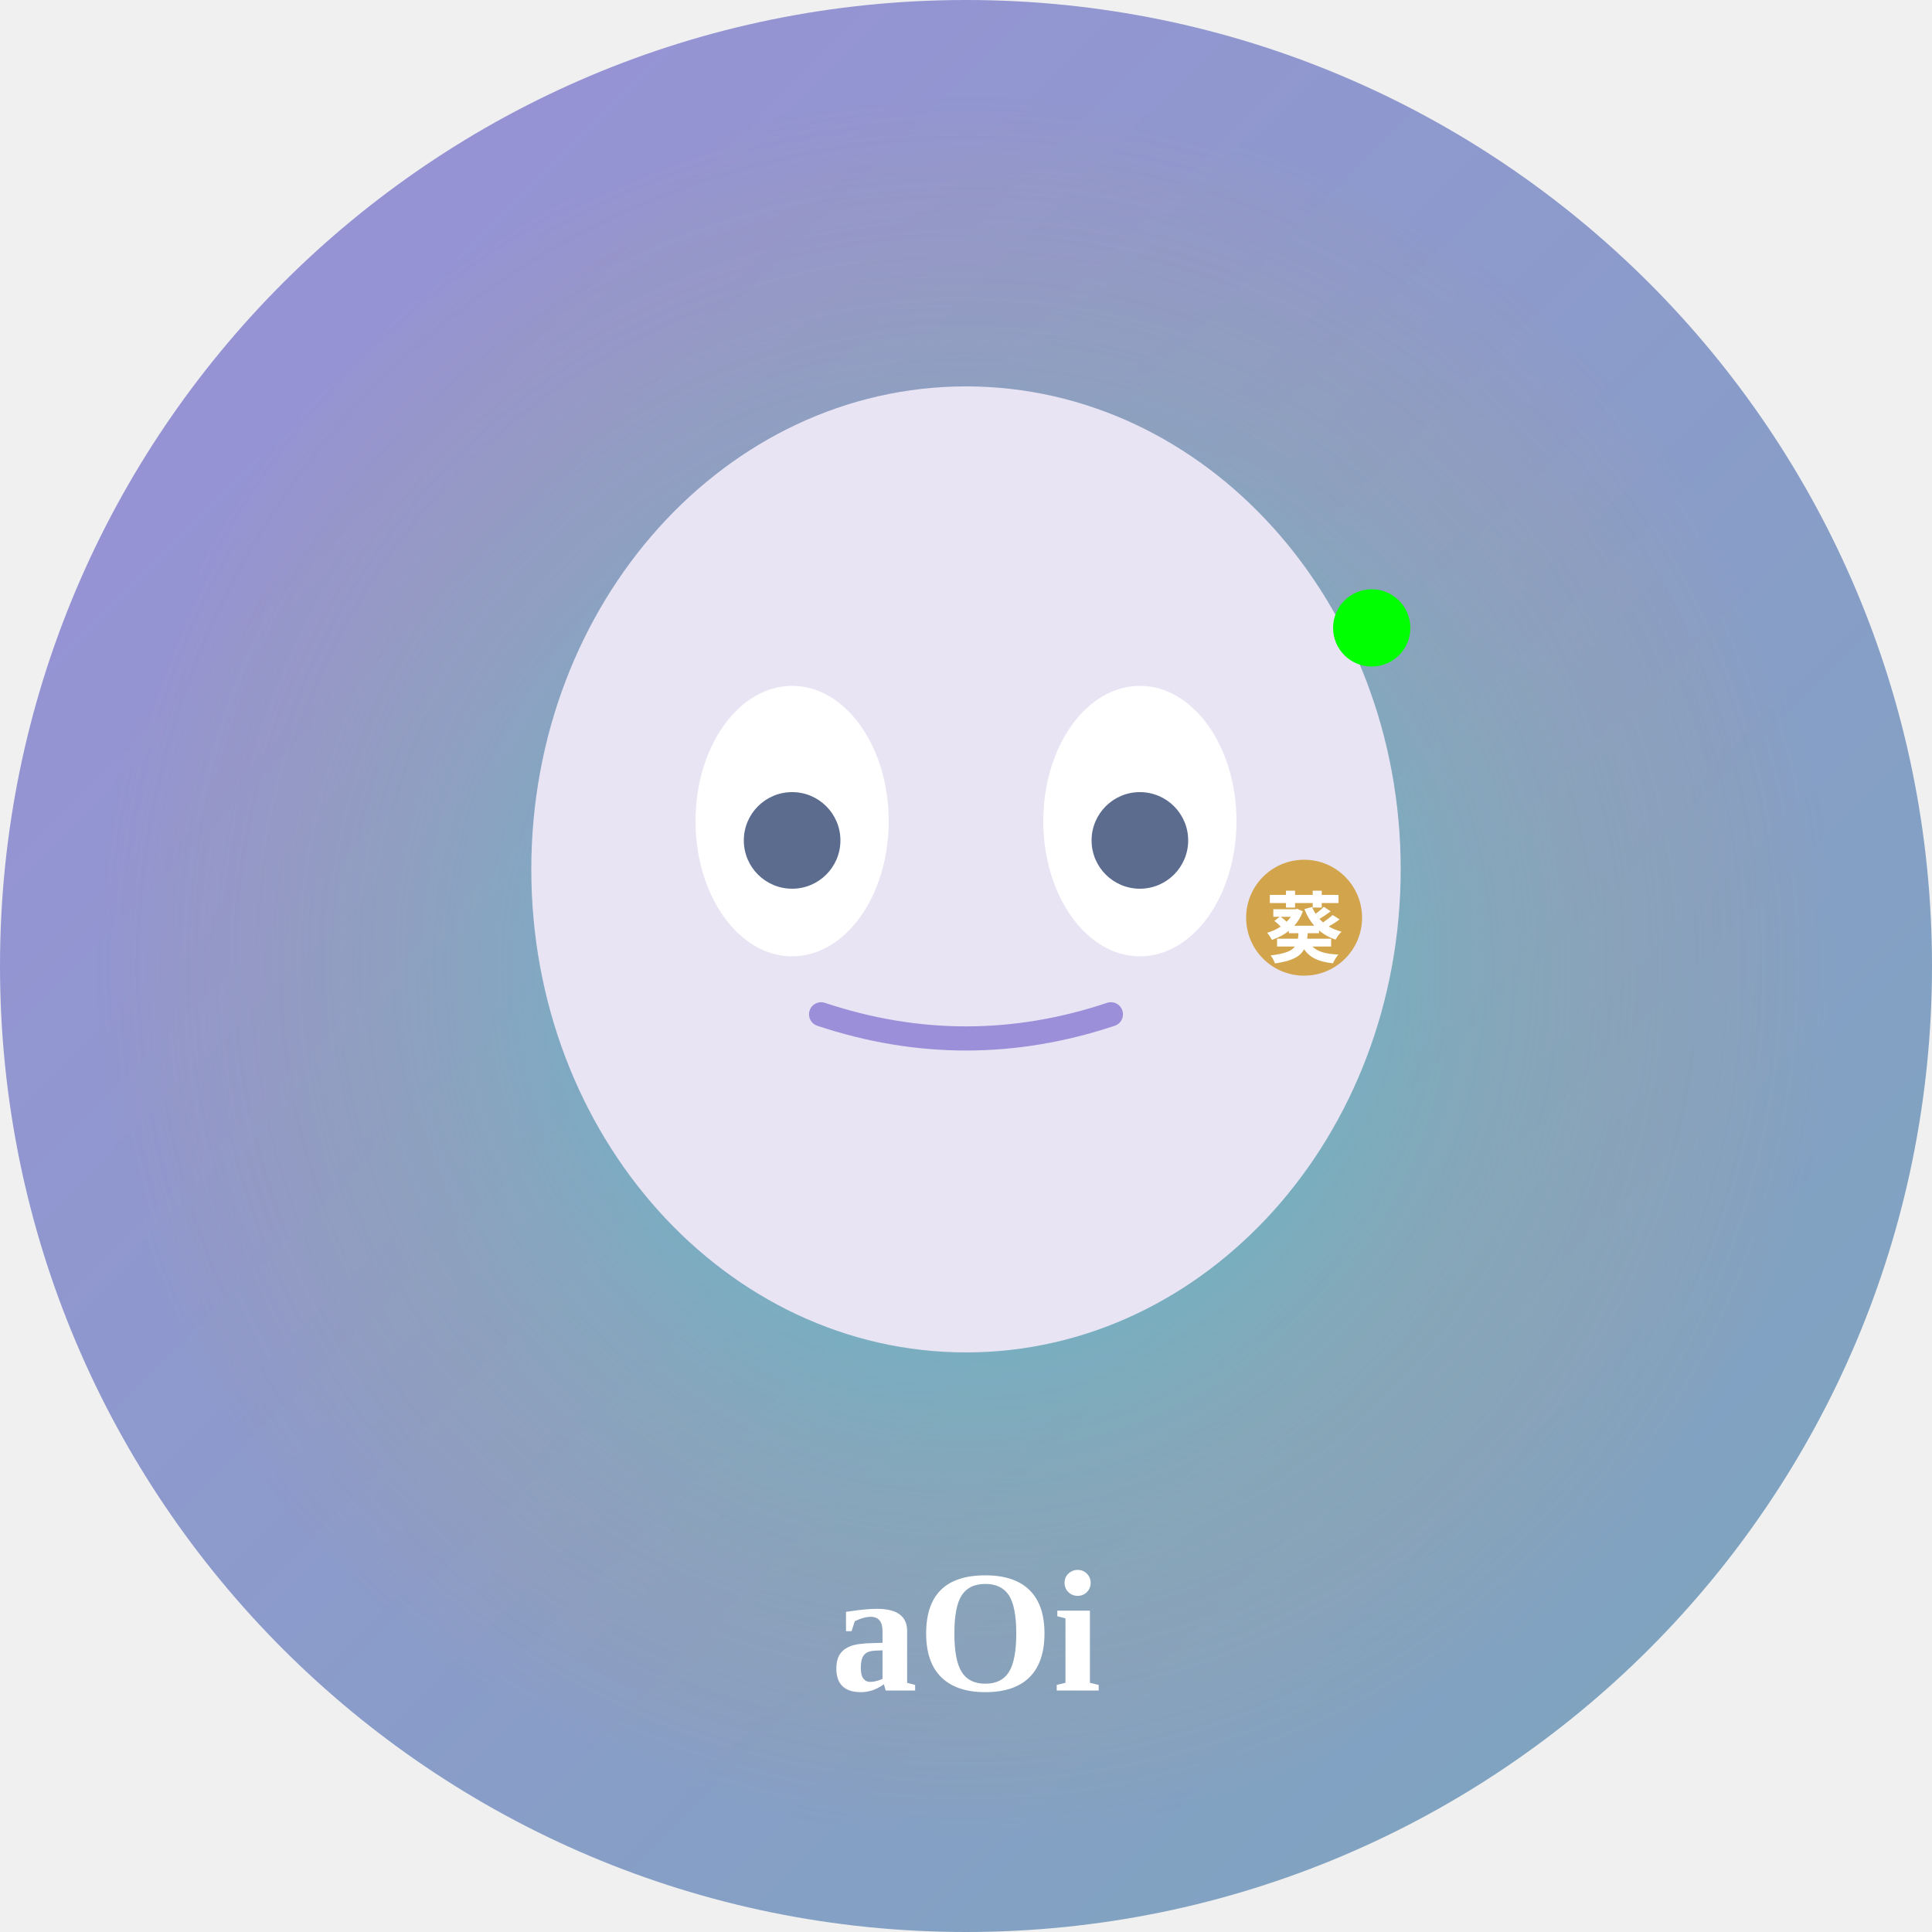
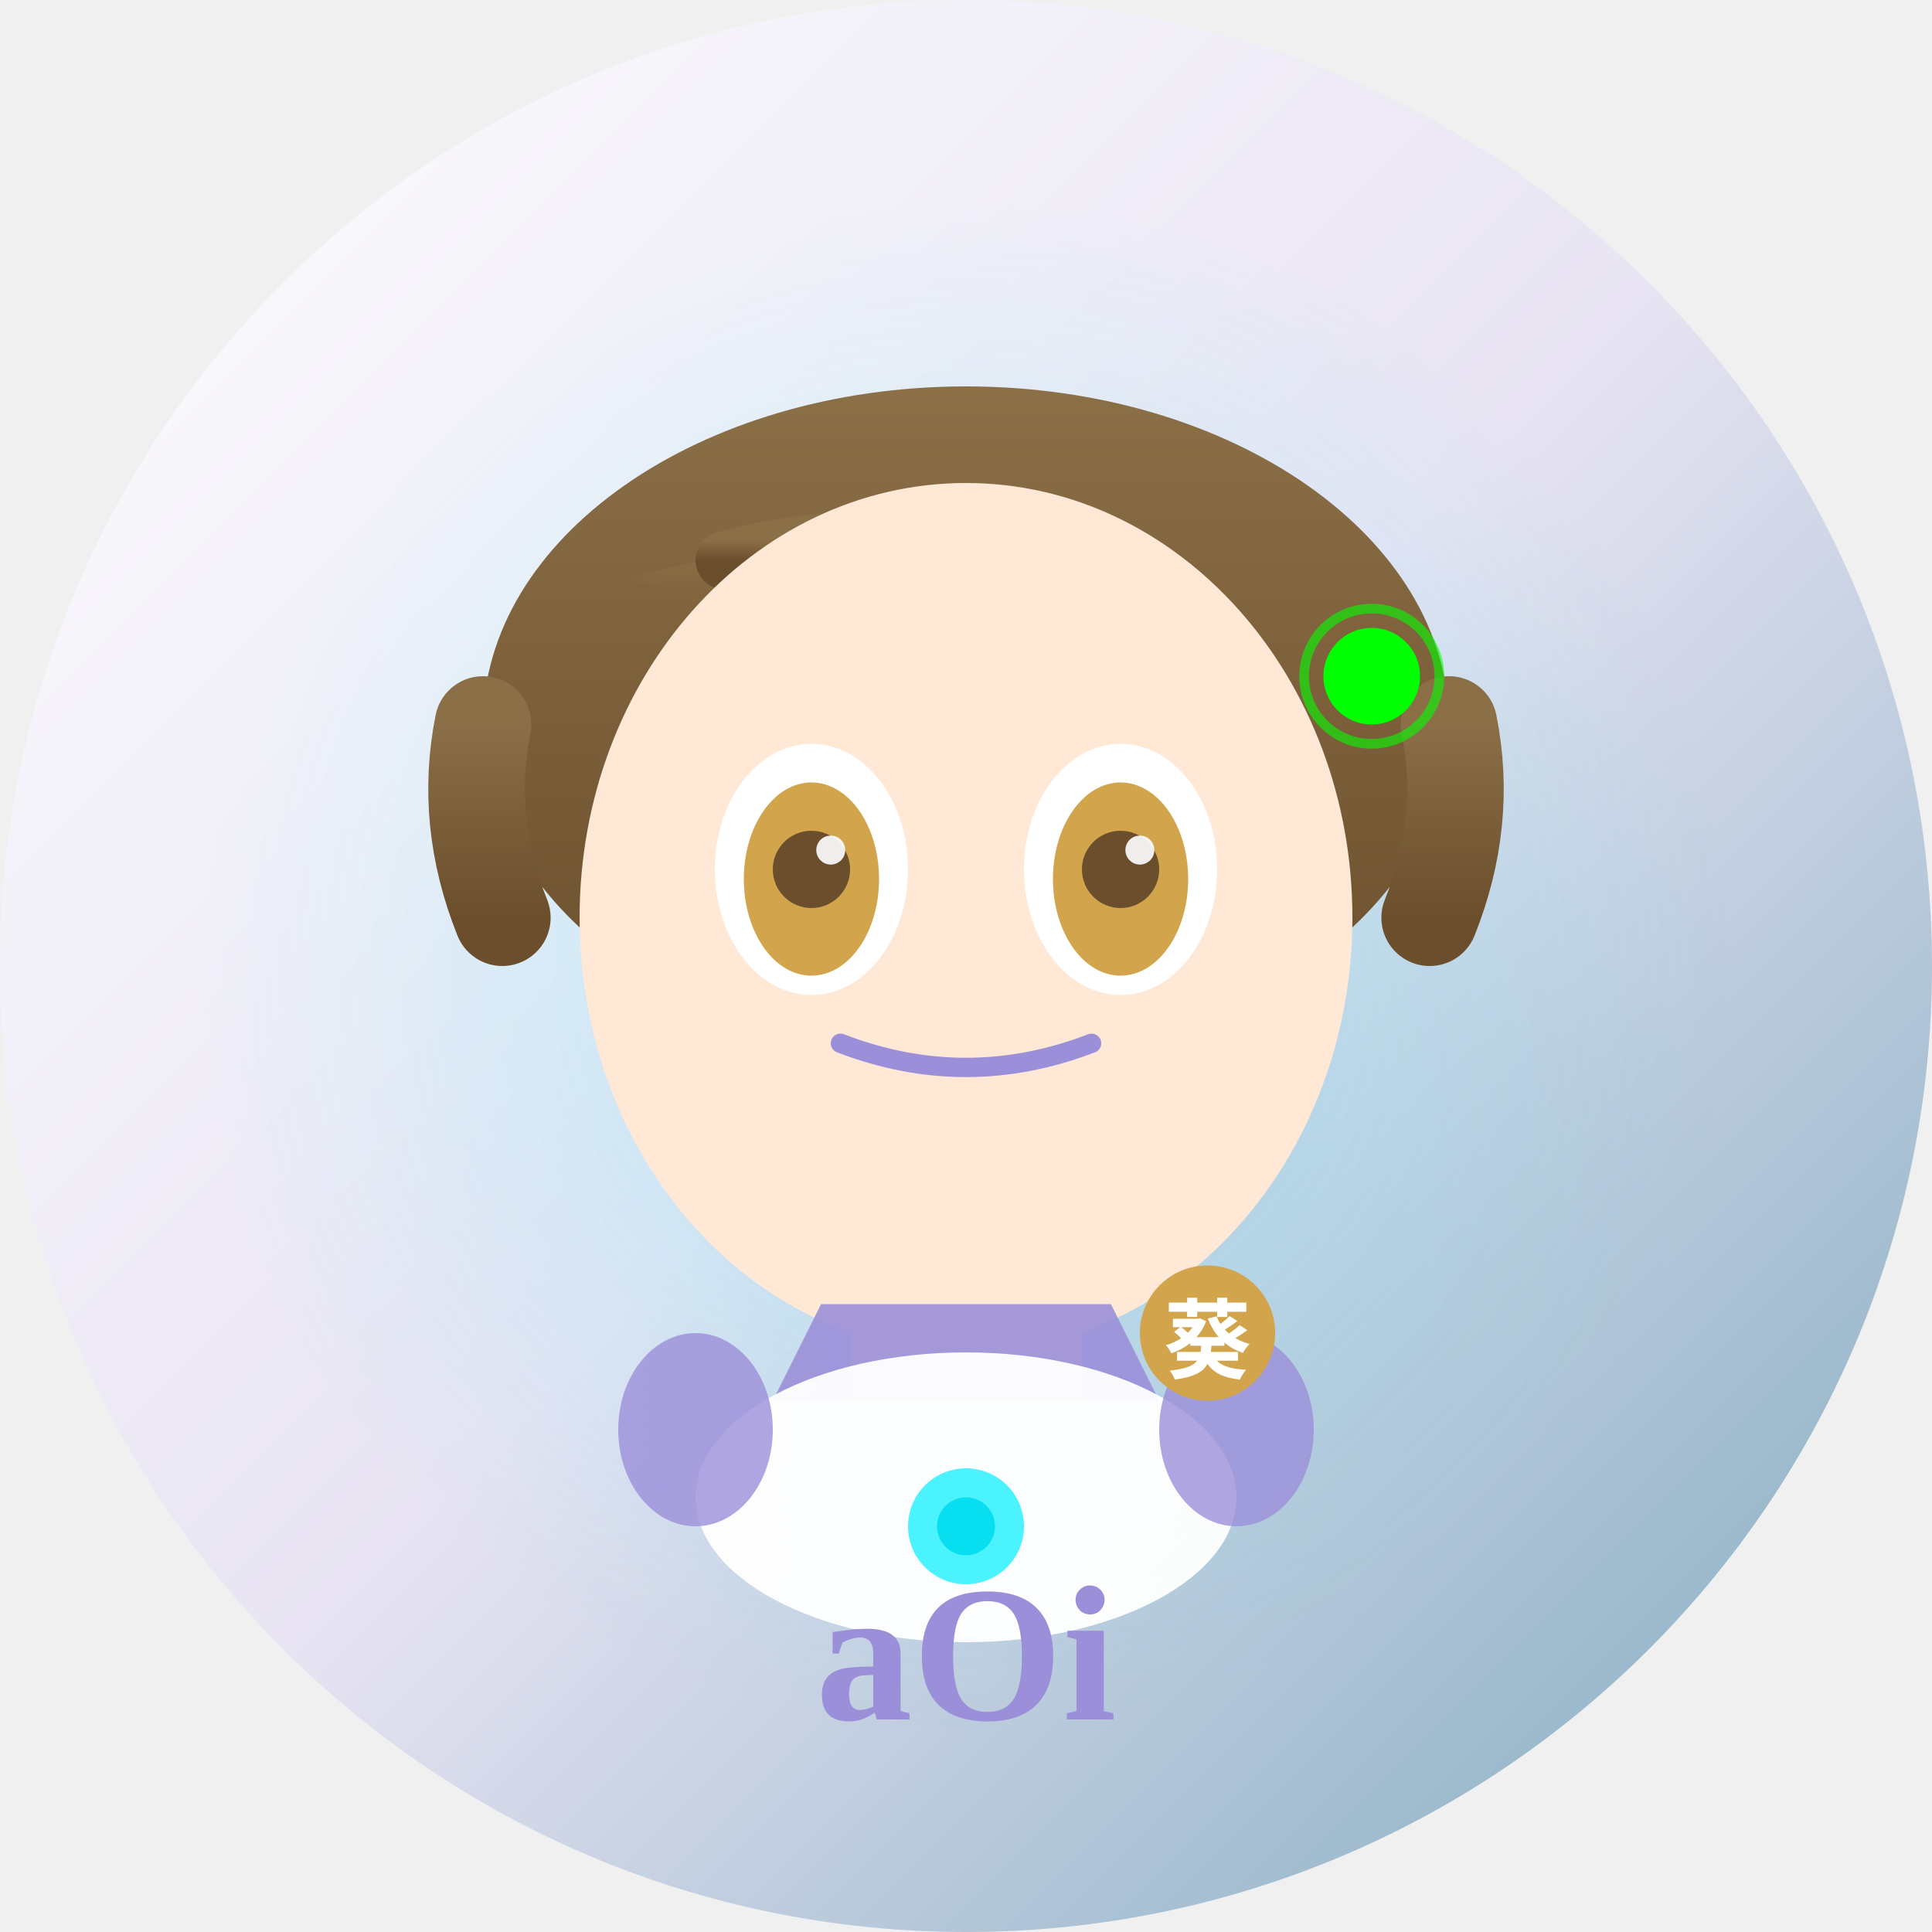
<svg xmlns="http://www.w3.org/2000/svg" width="200" height="200" viewBox="0 0 200 200">
  <defs>
    <linearGradient id="avatarBg" x1="0%" y1="0%" x2="100%" y2="100%">
-       <stop offset="0%" style="stop-color:#9B8FD9;stop-opacity:1" />
+       <stop offset="0%" style="stop-color:#FFFFFF;stop-opacity:1" />
+       <stop offset="50%" style="stop-color:#E8E4F3;stop-opacity:1" />
      <stop offset="100%" style="stop-color:#7BA7BC;stop-opacity:1" />
    </linearGradient>
-     <radialGradient id="glowAvatar">
-       <stop offset="0%" style="stop-color:#00F0FF;stop-opacity:0.6" />
-       <stop offset="100%" style="stop-color:#D2A44C;stop-opacity:0" />
+     <linearGradient id="hairAvatar" x1="0%" y1="0%" x2="0%" y2="100%">
+       <stop offset="0%" style="stop-color:#8B6F47;stop-opacity:1" />
+       <stop offset="100%" style="stop-color:#6B4E2C;stop-opacity:1" />
+     </linearGradient>
+     <radialGradient id="coreGlowAvatar">
+       <stop offset="0%" style="stop-color:#00F0FF;stop-opacity:1" />
+       <stop offset="100%" style="stop-color:#00F0FF;stop-opacity:0" />
    </radialGradient>
  </defs>
  <circle cx="100" cy="100" r="100" fill="url(#avatarBg)" />
-   <circle cx="100" cy="100" r="90" fill="url(#glowAvatar)" />
+   <circle cx="100" cy="100" r="80" fill="url(#coreGlowAvatar)" opacity="0.2" />
  <g transform="translate(100, 100)">
-     <ellipse cx="0" cy="-10" rx="45" ry="50" fill="#E8E4F3" />
-     <ellipse cx="-18" cy="-15" rx="10" ry="14" fill="#FFFFFF" />
-     <ellipse cx="18" cy="-15" rx="10" ry="14" fill="#FFFFFF" />
-     <circle cx="-18" cy="-13" r="5" fill="#5B6C8F" />
-     <circle cx="18" cy="-13" r="5" fill="#5B6C8F" />
-     <path d="M -15,5 Q 0,10 15,5" stroke="#9B8FD9" stroke-width="2.5" fill="none" stroke-linecap="round" />
-     <circle cx="35" cy="-5" r="6" fill="#D2A44C" />
-     <text x="35" y="-1" font-size="8" fill="#FFFFFF" text-anchor="middle" font-weight="bold">葵</text>
-     <circle cx="42" cy="-35" r="4" fill="#00FF00">
-       <animate attributeName="opacity" values="1;0.5;1" dur="2s" repeatCount="indefinite" />
+     <ellipse cx="0" cy="-25" rx="50" ry="35" fill="url(#hairAvatar)" />
+     <path d="M -50,-25 Q -52,-15 -48,-5" stroke="url(#hairAvatar)" stroke-width="10" fill="none" stroke-linecap="round" />
+     <path d="M 50,-25 Q 52,-15 48,-5" stroke="url(#hairAvatar)" stroke-width="10" fill="none" stroke-linecap="round" />
+     <path d="M -35,-40 Q -20,-45 -5,-40 Q 5,-38 10,-30" fill="url(#hairAvatar)" opacity="0.9" />
+     <path d="M -25,-42 Q -10,-46 0,-42" stroke="url(#hairAvatar)" stroke-width="6" fill="none" stroke-linecap="round" />
+     <ellipse cx="0" cy="-5" rx="40" ry="45" fill="#FFE8D6" />
+     <ellipse cx="-16" cy="-10" rx="10" ry="13" fill="#FFFFFF" />
+     <ellipse cx="16" cy="-10" rx="10" ry="13" fill="#FFFFFF" />
+     <ellipse cx="-16" cy="-9" rx="7" ry="10" fill="#D2A44C" />
+     <ellipse cx="16" cy="-9" rx="7" ry="10" fill="#D2A44C" />
+     <circle cx="-16" cy="-10" r="4" fill="#6B4E2C" />
+     <circle cx="16" cy="-10" r="4" fill="#6B4E2C" />
+     <circle cx="-14" cy="-12" r="1.5" fill="#FFFFFF" opacity="0.9" />
+     <circle cx="18" cy="-12" r="1.5" fill="#FFFFFF" opacity="0.9" />
+     <path d="M -13,8 Q 0,13 13,8" stroke="#9B8FD9" stroke-width="2" fill="none" stroke-linecap="round" />
+     <rect x="-12" y="33" width="24" height="12" fill="#FFE8D6" />
+     <path d="M -20,45 L -15,35 L 15,35 L 20,45 Z" fill="#9B8FD9" opacity="0.9" />
+     <ellipse cx="0" cy="55" rx="28" ry="15" fill="#FFFFFF" opacity="0.95" />
+     <circle cx="0" cy="58" r="6" fill="#00F0FF" opacity="0.7">
+       <animate attributeName="opacity" values="0.5;1;0.5" dur="2s" repeatCount="indefinite" />
+     </circle>
+     <circle cx="0" cy="58" r="3" fill="#00DDEE" opacity="0.9" />
+     <ellipse cx="-28" cy="48" rx="8" ry="10" fill="#9B8FD9" opacity="0.8" />
+     <ellipse cx="28" cy="48" rx="8" ry="10" fill="#9B8FD9" opacity="0.8" />
+     <circle cx="25" cy="38" r="7" fill="#D2A44C" />
+     <text x="25" y="42" font-size="9" fill="#FFFFFF" text-anchor="middle" font-weight="bold">葵</text>
+     <circle cx="42" cy="-30" r="5" fill="#00FF00">
+       <animate attributeName="opacity" values="1;0.4;1" dur="2s" repeatCount="indefinite" />
+     </circle>
+     <circle cx="42" cy="-30" r="7" stroke="#00FF00" stroke-width="1" fill="none" opacity="0.6">
+       <animate attributeName="r" values="7;10;7" dur="2s" repeatCount="indefinite" />
+       <animate attributeName="opacity" values="0.6;0;0.6" dur="2s" repeatCount="indefinite" />
    </circle>
  </g>
-   <text x="100" y="175" font-size="18" fill="#FFFFFF" text-anchor="middle" font-weight="bold">aOi</text>
+   <text x="100" y="178" font-size="20" fill="#9B8FD9" text-anchor="middle" font-weight="bold">aOi</text>
</svg>
